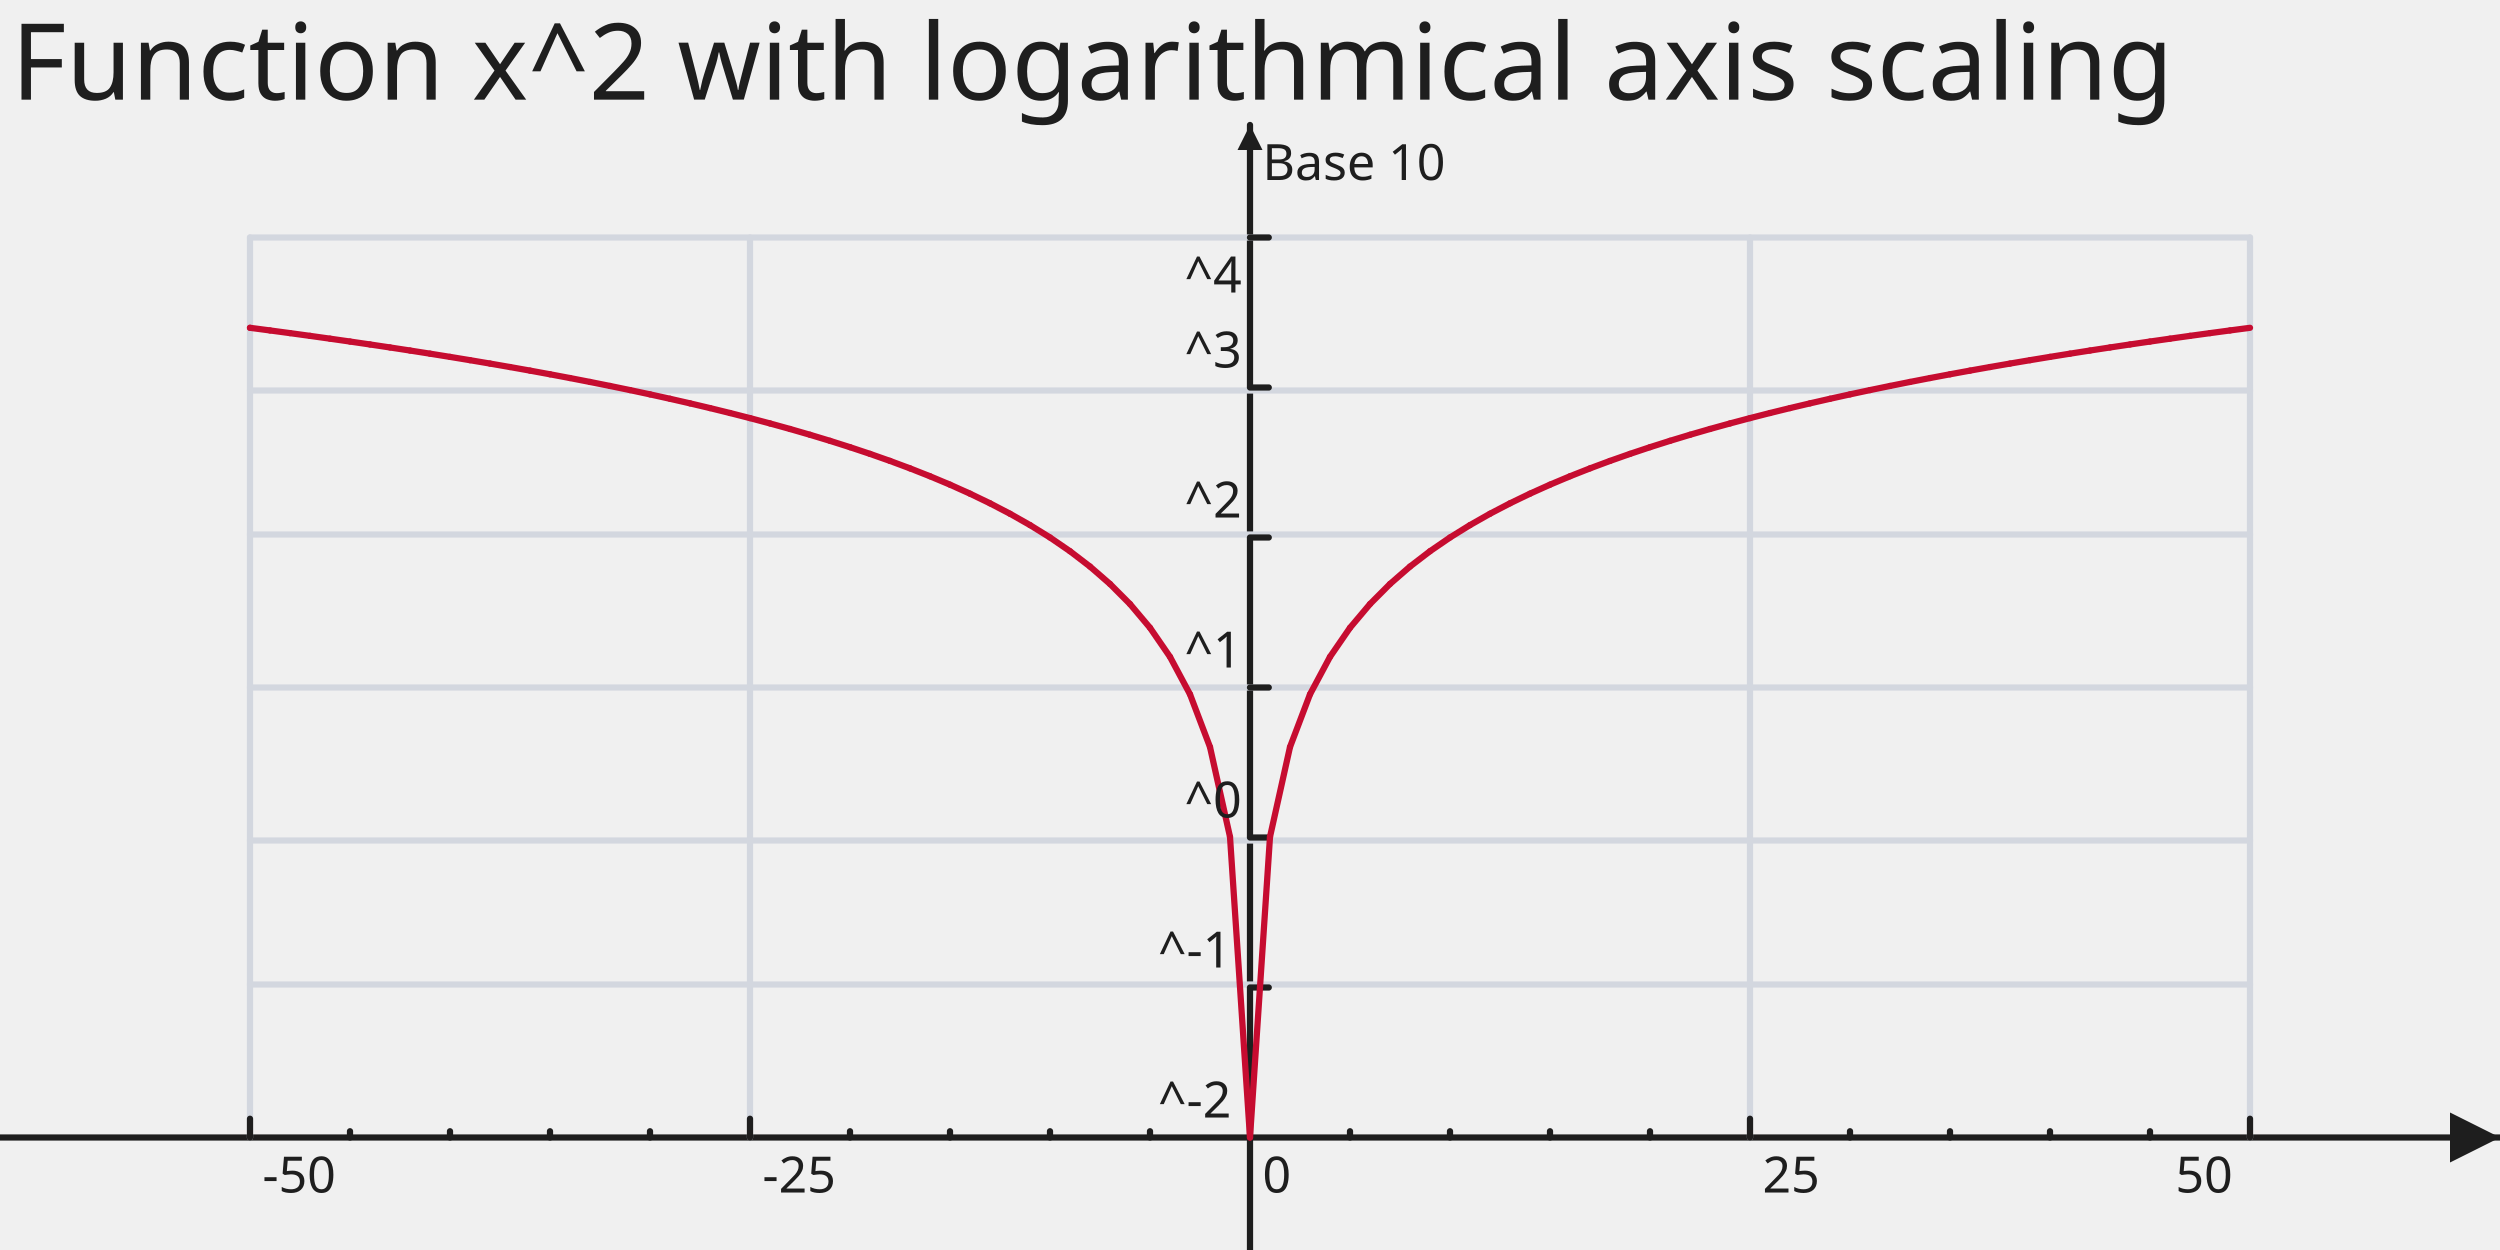
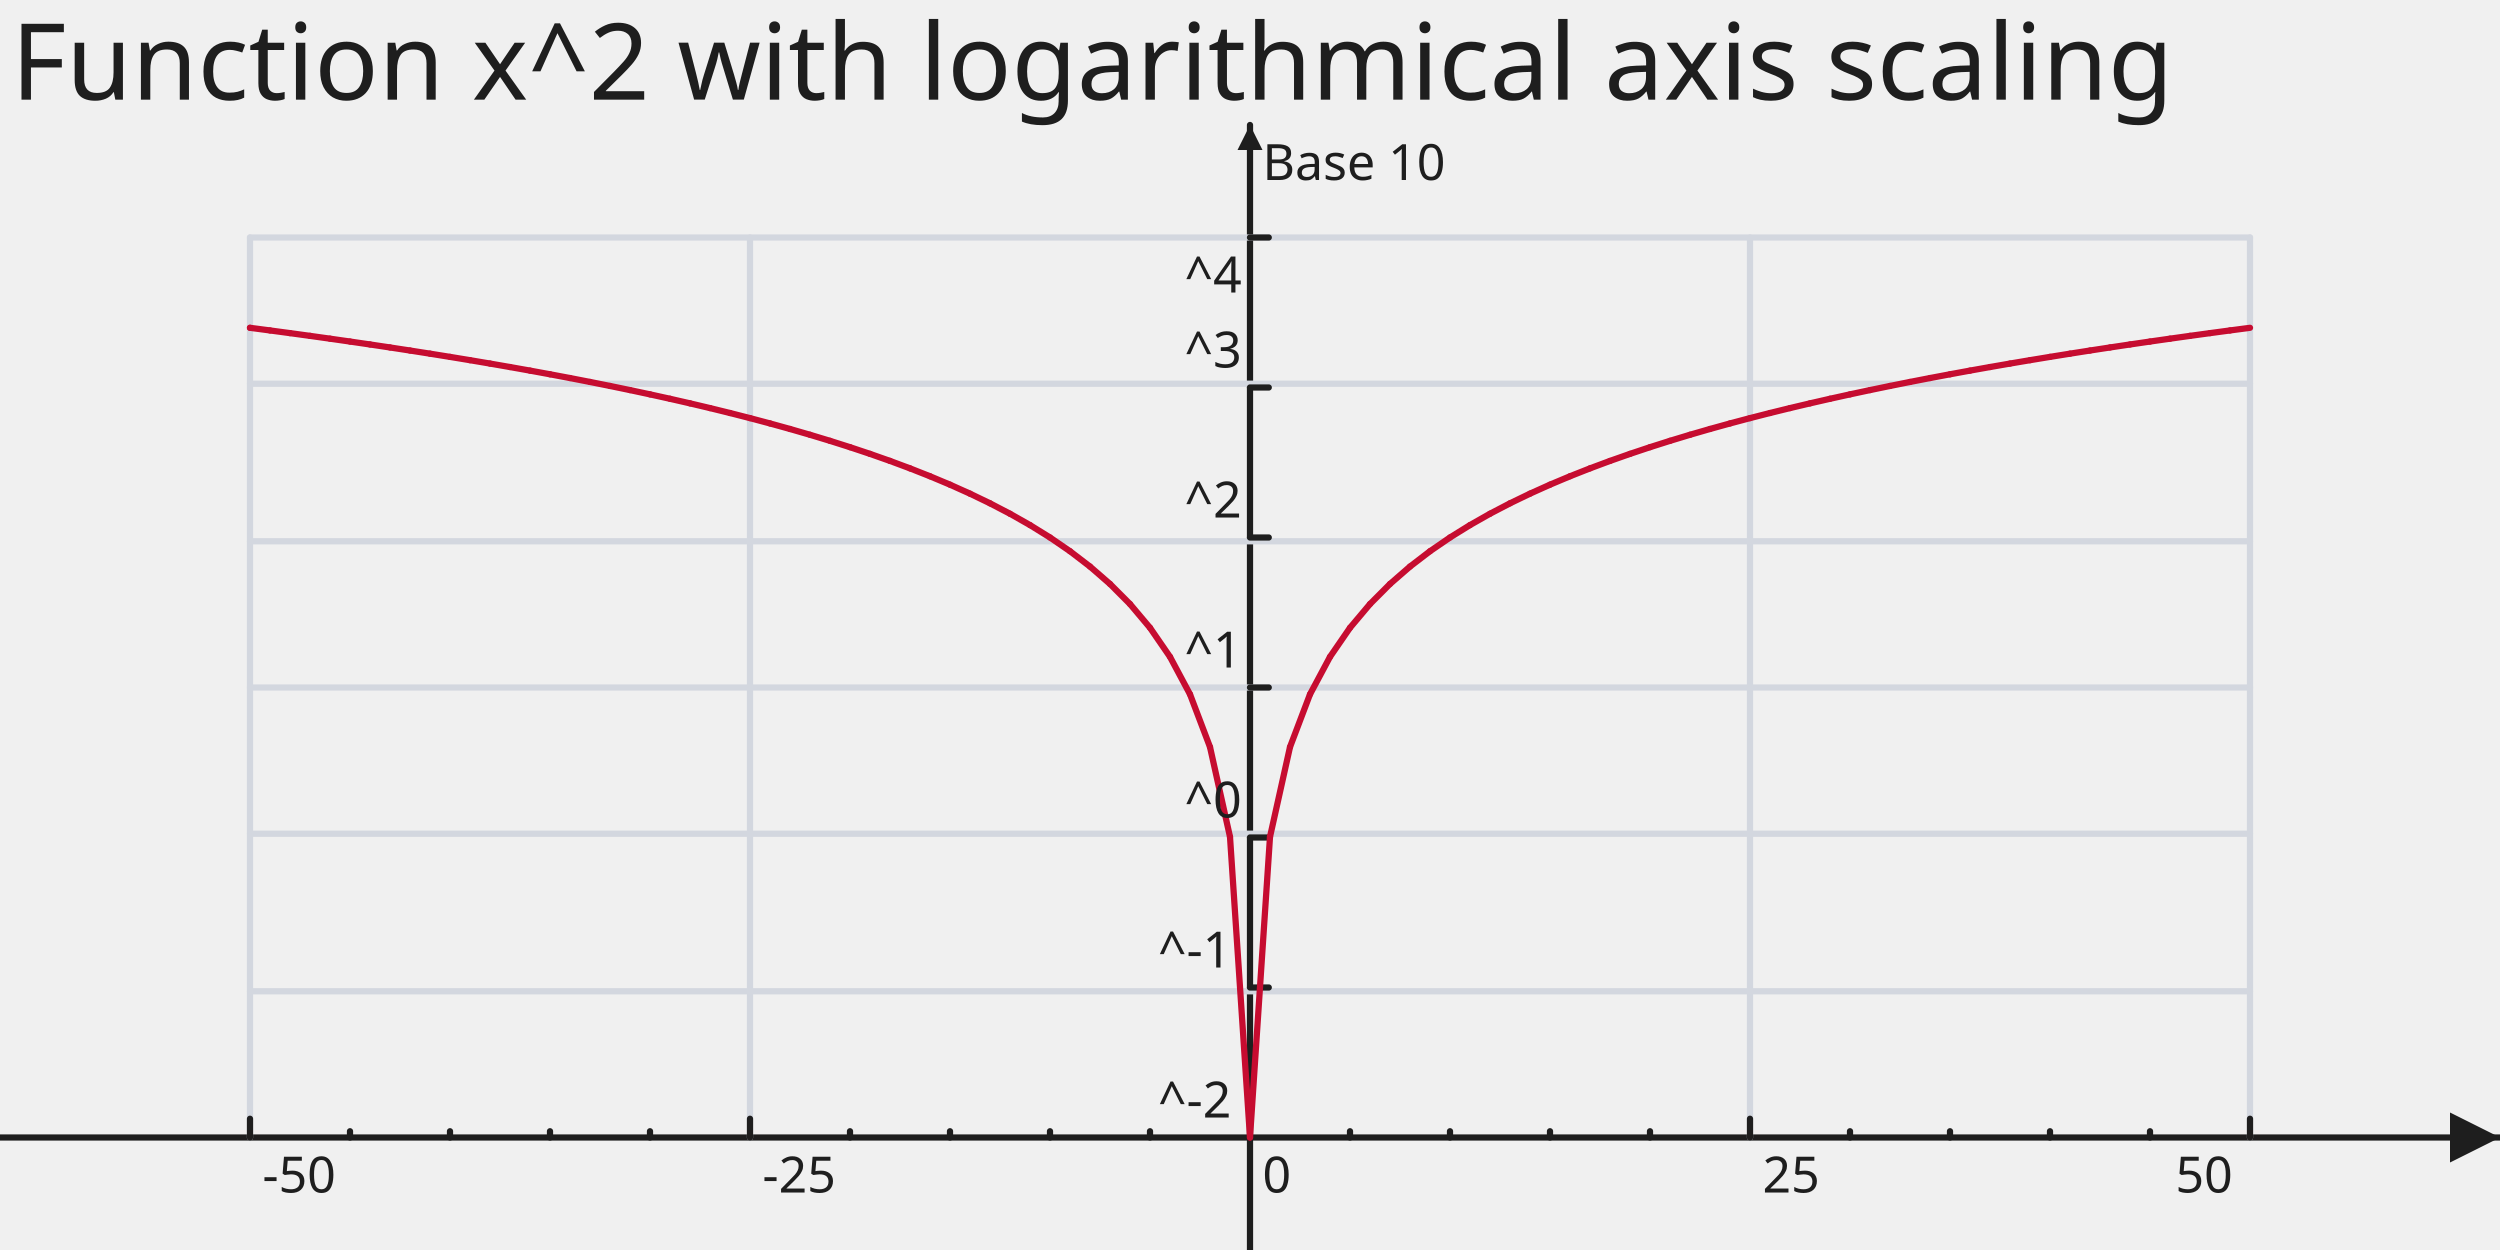
<svg xmlns="http://www.w3.org/2000/svg" width="400" height="200" version="1.0" id="ezcGraph">
  <defs />
  <g id="ezcGraphChart" color-rendering="optimizeQuality" shape-rendering="geometricPrecision" text-rendering="optimizeLegibility">
    <path d=" M 0,200 L 0,0 L 400,0 L 400,200 L 0,200 z " style="fill: #ffffff; fill-opacity: 0.00; stroke: none;" id="ezcGraphPolygon_1" />
    <path d=" M 0,20 L 0,0 L 400,0 L 400,20 L 0,20 z " style="fill: #000000; fill-opacity: 0.00; stroke: none;" id="ezcGraphPolygon_2" />
    <path d=" M 0,182 L 400,182" style="fill: none; stroke: #1e1e1e; stroke-width: 1; stroke-opacity: 1.00; stroke-linecap: round; stroke-linejoin: round;" id="ezcGraphLine_4" />
    <path d=" M 392,186 L 400,182 L 392,178 L 392,186 z " style="fill: #1e1e1e; fill-opacity: 1.00; stroke: none;" id="ezcGraphPolygon_5" />
    <path d=" M 200,200 L 200,20" style="fill: none; stroke: #1e1e1e; stroke-width: 1; stroke-opacity: 1.00; stroke-linecap: round; stroke-linejoin: round;" id="ezcGraphLine_6" />
    <path d=" M 198,24 L 200,20 L 202,24 L 198,24 z " style="fill: #1e1e1e; fill-opacity: 1.00; stroke: none;" id="ezcGraphPolygon_7" />
    <path d=" M 40,38 L 40,182" style="fill: none; stroke: #d3d7df; stroke-width: 1; stroke-opacity: 1.00; stroke-linecap: round; stroke-linejoin: round;" id="ezcGraphLine_9" />
    <path d=" M 40,179 L 40,182" style="fill: none; stroke: #1e1e1e; stroke-width: 1; stroke-opacity: 1.00; stroke-linecap: round; stroke-linejoin: round;" id="ezcGraphLine_10" />
    <path d=" M 56,38 L 56,182" style="fill: none; stroke: #000000; stroke-width: 1; stroke-opacity: 0.00; stroke-linecap: round; stroke-linejoin: round;" id="ezcGraphLine_12" />
    <path d=" M 56,181 L 56,182" style="fill: none; stroke: #1e1e1e; stroke-width: 1; stroke-opacity: 1.00; stroke-linecap: round; stroke-linejoin: round;" id="ezcGraphLine_13" />
    <path d=" M 72,38 L 72,182" style="fill: none; stroke: #000000; stroke-width: 1; stroke-opacity: 0.00; stroke-linecap: round; stroke-linejoin: round;" id="ezcGraphLine_14" />
    <path d=" M 72,181 L 72,182" style="fill: none; stroke: #1e1e1e; stroke-width: 1; stroke-opacity: 1.00; stroke-linecap: round; stroke-linejoin: round;" id="ezcGraphLine_15" />
    <path d=" M 88,38 L 88,182" style="fill: none; stroke: #000000; stroke-width: 1; stroke-opacity: 0.00; stroke-linecap: round; stroke-linejoin: round;" id="ezcGraphLine_16" />
    <path d=" M 88,181 L 88,182" style="fill: none; stroke: #1e1e1e; stroke-width: 1; stroke-opacity: 1.00; stroke-linecap: round; stroke-linejoin: round;" id="ezcGraphLine_17" />
    <path d=" M 104,38 L 104,182" style="fill: none; stroke: #000000; stroke-width: 1; stroke-opacity: 0.00; stroke-linecap: round; stroke-linejoin: round;" id="ezcGraphLine_18" />
    <path d=" M 104,181 L 104,182" style="fill: none; stroke: #1e1e1e; stroke-width: 1; stroke-opacity: 1.00; stroke-linecap: round; stroke-linejoin: round;" id="ezcGraphLine_19" />
    <path d=" M 120,38 L 120,182" style="fill: none; stroke: #d3d7df; stroke-width: 1; stroke-opacity: 1.00; stroke-linecap: round; stroke-linejoin: round;" id="ezcGraphLine_20" />
    <path d=" M 120,179 L 120,182" style="fill: none; stroke: #1e1e1e; stroke-width: 1; stroke-opacity: 1.00; stroke-linecap: round; stroke-linejoin: round;" id="ezcGraphLine_21" />
    <path d=" M 136,38 L 136,182" style="fill: none; stroke: #000000; stroke-width: 1; stroke-opacity: 0.00; stroke-linecap: round; stroke-linejoin: round;" id="ezcGraphLine_23" />
    <path d=" M 136,181 L 136,182" style="fill: none; stroke: #1e1e1e; stroke-width: 1; stroke-opacity: 1.00; stroke-linecap: round; stroke-linejoin: round;" id="ezcGraphLine_24" />
    <path d=" M 152,38 L 152,182" style="fill: none; stroke: #000000; stroke-width: 1; stroke-opacity: 0.00; stroke-linecap: round; stroke-linejoin: round;" id="ezcGraphLine_25" />
    <path d=" M 152,181 L 152,182" style="fill: none; stroke: #1e1e1e; stroke-width: 1; stroke-opacity: 1.00; stroke-linecap: round; stroke-linejoin: round;" id="ezcGraphLine_26" />
    <path d=" M 168,38 L 168,182" style="fill: none; stroke: #000000; stroke-width: 1; stroke-opacity: 0.00; stroke-linecap: round; stroke-linejoin: round;" id="ezcGraphLine_27" />
    <path d=" M 168,181 L 168,182" style="fill: none; stroke: #1e1e1e; stroke-width: 1; stroke-opacity: 1.00; stroke-linecap: round; stroke-linejoin: round;" id="ezcGraphLine_28" />
    <path d=" M 184,38 L 184,182" style="fill: none; stroke: #000000; stroke-width: 1; stroke-opacity: 0.00; stroke-linecap: round; stroke-linejoin: round;" id="ezcGraphLine_29" />
    <path d=" M 184,181 L 184,182" style="fill: none; stroke: #1e1e1e; stroke-width: 1; stroke-opacity: 1.00; stroke-linecap: round; stroke-linejoin: round;" id="ezcGraphLine_30" />
    <path d=" M 216,38 L 216,182" style="fill: none; stroke: #000000; stroke-width: 1; stroke-opacity: 0.00; stroke-linecap: round; stroke-linejoin: round;" id="ezcGraphLine_32" />
    <path d=" M 216,181 L 216,182" style="fill: none; stroke: #1e1e1e; stroke-width: 1; stroke-opacity: 1.00; stroke-linecap: round; stroke-linejoin: round;" id="ezcGraphLine_33" />
    <path d=" M 232,38 L 232,182" style="fill: none; stroke: #000000; stroke-width: 1; stroke-opacity: 0.00; stroke-linecap: round; stroke-linejoin: round;" id="ezcGraphLine_34" />
    <path d=" M 232,181 L 232,182" style="fill: none; stroke: #1e1e1e; stroke-width: 1; stroke-opacity: 1.00; stroke-linecap: round; stroke-linejoin: round;" id="ezcGraphLine_35" />
    <path d=" M 248,38 L 248,182" style="fill: none; stroke: #000000; stroke-width: 1; stroke-opacity: 0.00; stroke-linecap: round; stroke-linejoin: round;" id="ezcGraphLine_36" />
    <path d=" M 248,181 L 248,182" style="fill: none; stroke: #1e1e1e; stroke-width: 1; stroke-opacity: 1.00; stroke-linecap: round; stroke-linejoin: round;" id="ezcGraphLine_37" />
    <path d=" M 264,38 L 264,182" style="fill: none; stroke: #000000; stroke-width: 1; stroke-opacity: 0.00; stroke-linecap: round; stroke-linejoin: round;" id="ezcGraphLine_38" />
    <path d=" M 264,181 L 264,182" style="fill: none; stroke: #1e1e1e; stroke-width: 1; stroke-opacity: 1.00; stroke-linecap: round; stroke-linejoin: round;" id="ezcGraphLine_39" />
    <path d=" M 280,38 L 280,182" style="fill: none; stroke: #d3d7df; stroke-width: 1; stroke-opacity: 1.00; stroke-linecap: round; stroke-linejoin: round;" id="ezcGraphLine_40" />
    <path d=" M 280,179 L 280,182" style="fill: none; stroke: #1e1e1e; stroke-width: 1; stroke-opacity: 1.00; stroke-linecap: round; stroke-linejoin: round;" id="ezcGraphLine_41" />
    <path d=" M 296,38 L 296,182" style="fill: none; stroke: #000000; stroke-width: 1; stroke-opacity: 0.00; stroke-linecap: round; stroke-linejoin: round;" id="ezcGraphLine_43" />
    <path d=" M 296,181 L 296,182" style="fill: none; stroke: #1e1e1e; stroke-width: 1; stroke-opacity: 1.00; stroke-linecap: round; stroke-linejoin: round;" id="ezcGraphLine_44" />
    <path d=" M 312,38 L 312,182" style="fill: none; stroke: #000000; stroke-width: 1; stroke-opacity: 0.00; stroke-linecap: round; stroke-linejoin: round;" id="ezcGraphLine_45" />
    <path d=" M 312,181 L 312,182" style="fill: none; stroke: #1e1e1e; stroke-width: 1; stroke-opacity: 1.00; stroke-linecap: round; stroke-linejoin: round;" id="ezcGraphLine_46" />
    <path d=" M 328,38 L 328,182" style="fill: none; stroke: #000000; stroke-width: 1; stroke-opacity: 0.00; stroke-linecap: round; stroke-linejoin: round;" id="ezcGraphLine_47" />
    <path d=" M 328,181 L 328,182" style="fill: none; stroke: #1e1e1e; stroke-width: 1; stroke-opacity: 1.00; stroke-linecap: round; stroke-linejoin: round;" id="ezcGraphLine_48" />
    <path d=" M 344,38 L 344,182" style="fill: none; stroke: #000000; stroke-width: 1; stroke-opacity: 0.00; stroke-linecap: round; stroke-linejoin: round;" id="ezcGraphLine_49" />
    <path d=" M 344,181 L 344,182" style="fill: none; stroke: #1e1e1e; stroke-width: 1; stroke-opacity: 1.00; stroke-linecap: round; stroke-linejoin: round;" id="ezcGraphLine_50" />
    <path d=" M 360,38 L 360,182" style="fill: none; stroke: #d3d7df; stroke-width: 1; stroke-opacity: 1.00; stroke-linecap: round; stroke-linejoin: round;" id="ezcGraphLine_51" />
    <path d=" M 360,179 L 360,182" style="fill: none; stroke: #1e1e1e; stroke-width: 1; stroke-opacity: 1.00; stroke-linecap: round; stroke-linejoin: round;" id="ezcGraphLine_52" />
-     <path d=" M 40,157.52 L 360,157.52" style="fill: none; stroke: #d3d7df; stroke-width: 1; stroke-opacity: 1.00; stroke-linecap: round; stroke-linejoin: round;" id="ezcGraphLine_55" />
+     <path d=" M 40,158.6 L 360,158.6" style="fill: none; stroke: #d3d7df; stroke-width: 1; stroke-opacity: 1.00; stroke-linecap: round; stroke-linejoin: round;" id="ezcGraphLine_55" />
    <path d=" M 200,158 L 203,158" style="fill: none; stroke: #1e1e1e; stroke-width: 1; stroke-opacity: 1.00; stroke-linecap: round; stroke-linejoin: round;" id="ezcGraphLine_56" />
-     <path d=" M 40,134.48 L 360,134.48" style="fill: none; stroke: #d3d7df; stroke-width: 1; stroke-opacity: 1.00; stroke-linecap: round; stroke-linejoin: round;" id="ezcGraphLine_58" />
+     <path d=" M 40,133.4 L 360,133.4" style="fill: none; stroke: #d3d7df; stroke-width: 1; stroke-opacity: 1.00; stroke-linecap: round; stroke-linejoin: round;" id="ezcGraphLine_58" />
    <path d=" M 200,134 L 203,134" style="fill: none; stroke: #1e1e1e; stroke-width: 1; stroke-opacity: 1.00; stroke-linecap: round; stroke-linejoin: round;" id="ezcGraphLine_59" />
    <path d=" M 40,110 L 360,110" style="fill: none; stroke: #d3d7df; stroke-width: 1; stroke-opacity: 1.00; stroke-linecap: round; stroke-linejoin: round;" id="ezcGraphLine_61" />
    <path d=" M 200,110 L 203,110" style="fill: none; stroke: #1e1e1e; stroke-width: 1; stroke-opacity: 1.00; stroke-linecap: round; stroke-linejoin: round;" id="ezcGraphLine_62" />
-     <path d=" M 40,85.52 L 360,85.52" style="fill: none; stroke: #d3d7df; stroke-width: 1; stroke-opacity: 1.00; stroke-linecap: round; stroke-linejoin: round;" id="ezcGraphLine_64" />
+     <path d=" M 40,86.6 L 360,86.6" style="fill: none; stroke: #d3d7df; stroke-width: 1; stroke-opacity: 1.00; stroke-linecap: round; stroke-linejoin: round;" id="ezcGraphLine_64" />
    <path d=" M 200,86 L 203,86" style="fill: none; stroke: #1e1e1e; stroke-width: 1; stroke-opacity: 1.00; stroke-linecap: round; stroke-linejoin: round;" id="ezcGraphLine_65" />
-     <path d=" M 40,62.48 L 360,62.48" style="fill: none; stroke: #d3d7df; stroke-width: 1; stroke-opacity: 1.00; stroke-linecap: round; stroke-linejoin: round;" id="ezcGraphLine_67" />
+     <path d=" M 40,61.4 L 360,61.4" style="fill: none; stroke: #d3d7df; stroke-width: 1; stroke-opacity: 1.00; stroke-linecap: round; stroke-linejoin: round;" id="ezcGraphLine_67" />
    <path d=" M 200,62 L 203,62" style="fill: none; stroke: #1e1e1e; stroke-width: 1; stroke-opacity: 1.00; stroke-linecap: round; stroke-linejoin: round;" id="ezcGraphLine_68" />
    <path d=" M 40,38 L 360,38" style="fill: none; stroke: #d3d7df; stroke-width: 1; stroke-opacity: 1.00; stroke-linecap: round; stroke-linejoin: round;" id="ezcGraphLine_70" />
    <path d=" M 200,38 L 203,38" style="fill: none; stroke: #1e1e1e; stroke-width: 1; stroke-opacity: 1.00; stroke-linecap: round; stroke-linejoin: round;" id="ezcGraphLine_71" />
    <path d=" M 40,52.449 L 40,52.449" style="fill: none; stroke: #c60c30; stroke-width: 1; stroke-opacity: 1.00; stroke-linecap: round; stroke-linejoin: round;" id="ezcGraphLine_73" />
    <path d=" M 40,52.449 L 43.2,52.87" style="fill: none; stroke: #c60c30; stroke-width: 1; stroke-opacity: 1.00; stroke-linecap: round; stroke-linejoin: round;" id="ezcGraphLine_74" />
    <path d=" M 43.2,52.87 L 46.4,53.3" style="fill: none; stroke: #c60c30; stroke-width: 1; stroke-opacity: 1.00; stroke-linecap: round; stroke-linejoin: round;" id="ezcGraphLine_75" />
    <path d=" M 46.4,53.3 L 49.6,53.739" style="fill: none; stroke: #c60c30; stroke-width: 1; stroke-opacity: 1.00; stroke-linecap: round; stroke-linejoin: round;" id="ezcGraphLine_76" />
    <path d=" M 49.6,53.739 L 52.8,54.188" style="fill: none; stroke: #c60c30; stroke-width: 1; stroke-opacity: 1.00; stroke-linecap: round; stroke-linejoin: round;" id="ezcGraphLine_77" />
    <path d=" M 52.8,54.188 L 56,54.646" style="fill: none; stroke: #c60c30; stroke-width: 1; stroke-opacity: 1.00; stroke-linecap: round; stroke-linejoin: round;" id="ezcGraphLine_78" />
    <path d=" M 56,54.646 L 59.2,55.114" style="fill: none; stroke: #c60c30; stroke-width: 1; stroke-opacity: 1.00; stroke-linecap: round; stroke-linejoin: round;" id="ezcGraphLine_79" />
    <path d=" M 59.2,55.114 L 62.4,55.593" style="fill: none; stroke: #c60c30; stroke-width: 1; stroke-opacity: 1.00; stroke-linecap: round; stroke-linejoin: round;" id="ezcGraphLine_80" />
    <path d=" M 62.4,55.593 L 65.6,56.084" style="fill: none; stroke: #c60c30; stroke-width: 1; stroke-opacity: 1.00; stroke-linecap: round; stroke-linejoin: round;" id="ezcGraphLine_81" />
    <path d=" M 65.6,56.084 L 68.8,56.586" style="fill: none; stroke: #c60c30; stroke-width: 1; stroke-opacity: 1.00; stroke-linecap: round; stroke-linejoin: round;" id="ezcGraphLine_82" />
    <path d=" M 68.8,56.586 L 72,57.101" style="fill: none; stroke: #c60c30; stroke-width: 1; stroke-opacity: 1.00; stroke-linecap: round; stroke-linejoin: round;" id="ezcGraphLine_83" />
    <path d=" M 72,57.101 L 75.2,57.629" style="fill: none; stroke: #c60c30; stroke-width: 1; stroke-opacity: 1.00; stroke-linecap: round; stroke-linejoin: round;" id="ezcGraphLine_84" />
    <path d=" M 75.2,57.629 L 78.4,58.17" style="fill: none; stroke: #c60c30; stroke-width: 1; stroke-opacity: 1.00; stroke-linecap: round; stroke-linejoin: round;" id="ezcGraphLine_85" />
    <path d=" M 78.4,58.17 L 81.6,58.726" style="fill: none; stroke: #c60c30; stroke-width: 1; stroke-opacity: 1.00; stroke-linecap: round; stroke-linejoin: round;" id="ezcGraphLine_86" />
    <path d=" M 81.6,58.726 L 84.8,59.297" style="fill: none; stroke: #c60c30; stroke-width: 1; stroke-opacity: 1.00; stroke-linecap: round; stroke-linejoin: round;" id="ezcGraphLine_87" />
    <path d=" M 84.8,59.297 L 88,59.885" style="fill: none; stroke: #c60c30; stroke-width: 1; stroke-opacity: 1.00; stroke-linecap: round; stroke-linejoin: round;" id="ezcGraphLine_88" />
    <path d=" M 88,59.885 L 91.2,60.489" style="fill: none; stroke: #c60c30; stroke-width: 1; stroke-opacity: 1.00; stroke-linecap: round; stroke-linejoin: round;" id="ezcGraphLine_89" />
    <path d=" M 91.2,60.489 L 94.4,61.111" style="fill: none; stroke: #c60c30; stroke-width: 1; stroke-opacity: 1.00; stroke-linecap: round; stroke-linejoin: round;" id="ezcGraphLine_90" />
    <path d=" M 94.4,61.111 L 97.6,61.753" style="fill: none; stroke: #c60c30; stroke-width: 1; stroke-opacity: 1.00; stroke-linecap: round; stroke-linejoin: round;" id="ezcGraphLine_91" />
    <path d=" M 97.6,61.753 L 100.8,62.414" style="fill: none; stroke: #c60c30; stroke-width: 1; stroke-opacity: 1.00; stroke-linecap: round; stroke-linejoin: round;" id="ezcGraphLine_92" />
    <path d=" M 100.8,62.414 L 104,63.098" style="fill: none; stroke: #c60c30; stroke-width: 1; stroke-opacity: 1.00; stroke-linecap: round; stroke-linejoin: round;" id="ezcGraphLine_93" />
    <path d=" M 104,63.098 L 107.2,63.805" style="fill: none; stroke: #c60c30; stroke-width: 1; stroke-opacity: 1.00; stroke-linecap: round; stroke-linejoin: round;" id="ezcGraphLine_94" />
    <path d=" M 107.2,63.805 L 110.4,64.536" style="fill: none; stroke: #c60c30; stroke-width: 1; stroke-opacity: 1.00; stroke-linecap: round; stroke-linejoin: round;" id="ezcGraphLine_95" />
    <path d=" M 110.4,64.536 L 113.6,65.294" style="fill: none; stroke: #c60c30; stroke-width: 1; stroke-opacity: 1.00; stroke-linecap: round; stroke-linejoin: round;" id="ezcGraphLine_96" />
    <path d=" M 113.6,65.294 L 116.8,66.081" style="fill: none; stroke: #c60c30; stroke-width: 1; stroke-opacity: 1.00; stroke-linecap: round; stroke-linejoin: round;" id="ezcGraphLine_97" />
    <path d=" M 116.8,66.081 L 120,66.899" style="fill: none; stroke: #c60c30; stroke-width: 1; stroke-opacity: 1.00; stroke-linecap: round; stroke-linejoin: round;" id="ezcGraphLine_98" />
    <path d=" M 120,66.899 L 123.2,67.75" style="fill: none; stroke: #c60c30; stroke-width: 1; stroke-opacity: 1.00; stroke-linecap: round; stroke-linejoin: round;" id="ezcGraphLine_99" />
    <path d=" M 123.2,67.75 L 126.4,68.637" style="fill: none; stroke: #c60c30; stroke-width: 1; stroke-opacity: 1.00; stroke-linecap: round; stroke-linejoin: round;" id="ezcGraphLine_100" />
    <path d=" M 126.4,68.637 L 129.6,69.564" style="fill: none; stroke: #c60c30; stroke-width: 1; stroke-opacity: 1.00; stroke-linecap: round; stroke-linejoin: round;" id="ezcGraphLine_101" />
    <path d=" M 129.6,69.564 L 132.8,70.533" style="fill: none; stroke: #c60c30; stroke-width: 1; stroke-opacity: 1.00; stroke-linecap: round; stroke-linejoin: round;" id="ezcGraphLine_102" />
    <path d=" M 132.8,70.533 L 136,71.55" style="fill: none; stroke: #c60c30; stroke-width: 1; stroke-opacity: 1.00; stroke-linecap: round; stroke-linejoin: round;" id="ezcGraphLine_103" />
    <path d=" M 136,71.55 L 139.2,72.62" style="fill: none; stroke: #c60c30; stroke-width: 1; stroke-opacity: 1.00; stroke-linecap: round; stroke-linejoin: round;" id="ezcGraphLine_104" />
    <path d=" M 139.2,72.62 L 142.4,73.747" style="fill: none; stroke: #c60c30; stroke-width: 1; stroke-opacity: 1.00; stroke-linecap: round; stroke-linejoin: round;" id="ezcGraphLine_105" />
    <path d=" M 142.4,73.747 L 145.6,74.938" style="fill: none; stroke: #c60c30; stroke-width: 1; stroke-opacity: 1.00; stroke-linecap: round; stroke-linejoin: round;" id="ezcGraphLine_106" />
    <path d=" M 145.6,74.938 L 148.8,76.202" style="fill: none; stroke: #c60c30; stroke-width: 1; stroke-opacity: 1.00; stroke-linecap: round; stroke-linejoin: round;" id="ezcGraphLine_107" />
    <path d=" M 148.8,76.202 L 152,77.547" style="fill: none; stroke: #c60c30; stroke-width: 1; stroke-opacity: 1.00; stroke-linecap: round; stroke-linejoin: round;" id="ezcGraphLine_108" />
    <path d=" M 152,77.547 L 155.2,78.985" style="fill: none; stroke: #c60c30; stroke-width: 1; stroke-opacity: 1.00; stroke-linecap: round; stroke-linejoin: round;" id="ezcGraphLine_109" />
    <path d=" M 155.2,78.985 L 158.4,80.53" style="fill: none; stroke: #c60c30; stroke-width: 1; stroke-opacity: 1.00; stroke-linecap: round; stroke-linejoin: round;" id="ezcGraphLine_110" />
    <path d=" M 158.4,80.53 L 161.6,82.199" style="fill: none; stroke: #c60c30; stroke-width: 1; stroke-opacity: 1.00; stroke-linecap: round; stroke-linejoin: round;" id="ezcGraphLine_111" />
    <path d=" M 161.6,82.199 L 164.8,84.012" style="fill: none; stroke: #c60c30; stroke-width: 1; stroke-opacity: 1.00; stroke-linecap: round; stroke-linejoin: round;" id="ezcGraphLine_112" />
    <path d=" M 164.8,84.012 L 168,85.999" style="fill: none; stroke: #c60c30; stroke-width: 1; stroke-opacity: 1.00; stroke-linecap: round; stroke-linejoin: round;" id="ezcGraphLine_113" />
    <path d=" M 168,85.999 L 171.2,88.195" style="fill: none; stroke: #c60c30; stroke-width: 1; stroke-opacity: 1.00; stroke-linecap: round; stroke-linejoin: round;" id="ezcGraphLine_114" />
    <path d=" M 171.2,88.195 L 174.4,90.65" style="fill: none; stroke: #c60c30; stroke-width: 1; stroke-opacity: 1.00; stroke-linecap: round; stroke-linejoin: round;" id="ezcGraphLine_115" />
    <path d=" M 174.4,90.65 L 177.6,93.433" style="fill: none; stroke: #c60c30; stroke-width: 1; stroke-opacity: 1.00; stroke-linecap: round; stroke-linejoin: round;" id="ezcGraphLine_116" />
    <path d=" M 177.6,93.433 L 180.8,96.646" style="fill: none; stroke: #c60c30; stroke-width: 1; stroke-opacity: 1.00; stroke-linecap: round; stroke-linejoin: round;" id="ezcGraphLine_117" />
    <path d=" M 180.8,96.646 L 184,100.445" style="fill: none; stroke: #c60c30; stroke-width: 1; stroke-opacity: 1.00; stroke-linecap: round; stroke-linejoin: round;" id="ezcGraphLine_118" />
    <path d=" M 184,100.445 L 187.2,105.095" style="fill: none; stroke: #c60c30; stroke-width: 1; stroke-opacity: 1.00; stroke-linecap: round; stroke-linejoin: round;" id="ezcGraphLine_119" />
    <path d=" M 187.2,105.095 L 190.4,111.087" style="fill: none; stroke: #c60c30; stroke-width: 1; stroke-opacity: 1.00; stroke-linecap: round; stroke-linejoin: round;" id="ezcGraphLine_120" />
    <path d=" M 190.4,111.087 L 193.6,119.525" style="fill: none; stroke: #c60c30; stroke-width: 1; stroke-opacity: 1.00; stroke-linecap: round; stroke-linejoin: round;" id="ezcGraphLine_121" />
    <path d=" M 193.6,119.525 L 196.8,133.896" style="fill: none; stroke: #c60c30; stroke-width: 1; stroke-opacity: 1.00; stroke-linecap: round; stroke-linejoin: round;" id="ezcGraphLine_122" />
    <path d=" M 196.8,133.896 L 200,182" style="fill: none; stroke: #c60c30; stroke-width: 1; stroke-opacity: 1.00; stroke-linecap: round; stroke-linejoin: round;" id="ezcGraphLine_123" />
    <path d=" M 200,182 L 203.2,133.896" style="fill: none; stroke: #c60c30; stroke-width: 1; stroke-opacity: 1.00; stroke-linecap: round; stroke-linejoin: round;" id="ezcGraphLine_124" />
    <path d=" M 203.2,133.896 L 206.4,119.525" style="fill: none; stroke: #c60c30; stroke-width: 1; stroke-opacity: 1.00; stroke-linecap: round; stroke-linejoin: round;" id="ezcGraphLine_125" />
    <path d=" M 206.4,119.525 L 209.6,111.087" style="fill: none; stroke: #c60c30; stroke-width: 1; stroke-opacity: 1.00; stroke-linecap: round; stroke-linejoin: round;" id="ezcGraphLine_126" />
    <path d=" M 209.6,111.087 L 212.8,105.095" style="fill: none; stroke: #c60c30; stroke-width: 1; stroke-opacity: 1.00; stroke-linecap: round; stroke-linejoin: round;" id="ezcGraphLine_127" />
    <path d=" M 212.8,105.095 L 216,100.445" style="fill: none; stroke: #c60c30; stroke-width: 1; stroke-opacity: 1.00; stroke-linecap: round; stroke-linejoin: round;" id="ezcGraphLine_128" />
    <path d=" M 216,100.445 L 219.2,96.646" style="fill: none; stroke: #c60c30; stroke-width: 1; stroke-opacity: 1.00; stroke-linecap: round; stroke-linejoin: round;" id="ezcGraphLine_129" />
    <path d=" M 219.2,96.646 L 222.4,93.433" style="fill: none; stroke: #c60c30; stroke-width: 1; stroke-opacity: 1.00; stroke-linecap: round; stroke-linejoin: round;" id="ezcGraphLine_130" />
    <path d=" M 222.4,93.433 L 225.6,90.65" style="fill: none; stroke: #c60c30; stroke-width: 1; stroke-opacity: 1.00; stroke-linecap: round; stroke-linejoin: round;" id="ezcGraphLine_131" />
    <path d=" M 225.6,90.65 L 228.8,88.195" style="fill: none; stroke: #c60c30; stroke-width: 1; stroke-opacity: 1.00; stroke-linecap: round; stroke-linejoin: round;" id="ezcGraphLine_132" />
    <path d=" M 228.8,88.195 L 232,85.999" style="fill: none; stroke: #c60c30; stroke-width: 1; stroke-opacity: 1.00; stroke-linecap: round; stroke-linejoin: round;" id="ezcGraphLine_133" />
    <path d=" M 232,85.999 L 235.2,84.012" style="fill: none; stroke: #c60c30; stroke-width: 1; stroke-opacity: 1.00; stroke-linecap: round; stroke-linejoin: round;" id="ezcGraphLine_134" />
    <path d=" M 235.2,84.012 L 238.4,82.199" style="fill: none; stroke: #c60c30; stroke-width: 1; stroke-opacity: 1.00; stroke-linecap: round; stroke-linejoin: round;" id="ezcGraphLine_135" />
    <path d=" M 238.4,82.199 L 241.6,80.53" style="fill: none; stroke: #c60c30; stroke-width: 1; stroke-opacity: 1.00; stroke-linecap: round; stroke-linejoin: round;" id="ezcGraphLine_136" />
    <path d=" M 241.6,80.53 L 244.8,78.985" style="fill: none; stroke: #c60c30; stroke-width: 1; stroke-opacity: 1.00; stroke-linecap: round; stroke-linejoin: round;" id="ezcGraphLine_137" />
    <path d=" M 244.8,78.985 L 248,77.547" style="fill: none; stroke: #c60c30; stroke-width: 1; stroke-opacity: 1.00; stroke-linecap: round; stroke-linejoin: round;" id="ezcGraphLine_138" />
    <path d=" M 248,77.547 L 251.2,76.202" style="fill: none; stroke: #c60c30; stroke-width: 1; stroke-opacity: 1.00; stroke-linecap: round; stroke-linejoin: round;" id="ezcGraphLine_139" />
    <path d=" M 251.2,76.202 L 254.4,74.938" style="fill: none; stroke: #c60c30; stroke-width: 1; stroke-opacity: 1.00; stroke-linecap: round; stroke-linejoin: round;" id="ezcGraphLine_140" />
    <path d=" M 254.4,74.938 L 257.6,73.747" style="fill: none; stroke: #c60c30; stroke-width: 1; stroke-opacity: 1.00; stroke-linecap: round; stroke-linejoin: round;" id="ezcGraphLine_141" />
    <path d=" M 257.6,73.747 L 260.8,72.62" style="fill: none; stroke: #c60c30; stroke-width: 1; stroke-opacity: 1.00; stroke-linecap: round; stroke-linejoin: round;" id="ezcGraphLine_142" />
    <path d=" M 260.8,72.62 L 264,71.55" style="fill: none; stroke: #c60c30; stroke-width: 1; stroke-opacity: 1.00; stroke-linecap: round; stroke-linejoin: round;" id="ezcGraphLine_143" />
    <path d=" M 264,71.55 L 267.2,70.533" style="fill: none; stroke: #c60c30; stroke-width: 1; stroke-opacity: 1.00; stroke-linecap: round; stroke-linejoin: round;" id="ezcGraphLine_144" />
    <path d=" M 267.2,70.533 L 270.4,69.564" style="fill: none; stroke: #c60c30; stroke-width: 1; stroke-opacity: 1.00; stroke-linecap: round; stroke-linejoin: round;" id="ezcGraphLine_145" />
    <path d=" M 270.4,69.564 L 273.6,68.637" style="fill: none; stroke: #c60c30; stroke-width: 1; stroke-opacity: 1.00; stroke-linecap: round; stroke-linejoin: round;" id="ezcGraphLine_146" />
    <path d=" M 273.6,68.637 L 276.8,67.75" style="fill: none; stroke: #c60c30; stroke-width: 1; stroke-opacity: 1.00; stroke-linecap: round; stroke-linejoin: round;" id="ezcGraphLine_147" />
    <path d=" M 276.8,67.75 L 280,66.899" style="fill: none; stroke: #c60c30; stroke-width: 1; stroke-opacity: 1.00; stroke-linecap: round; stroke-linejoin: round;" id="ezcGraphLine_148" />
    <path d=" M 280,66.899 L 283.2,66.081" style="fill: none; stroke: #c60c30; stroke-width: 1; stroke-opacity: 1.00; stroke-linecap: round; stroke-linejoin: round;" id="ezcGraphLine_149" />
    <path d=" M 283.2,66.081 L 286.4,65.294" style="fill: none; stroke: #c60c30; stroke-width: 1; stroke-opacity: 1.00; stroke-linecap: round; stroke-linejoin: round;" id="ezcGraphLine_150" />
    <path d=" M 286.4,65.294 L 289.6,64.536" style="fill: none; stroke: #c60c30; stroke-width: 1; stroke-opacity: 1.00; stroke-linecap: round; stroke-linejoin: round;" id="ezcGraphLine_151" />
    <path d=" M 289.6,64.536 L 292.8,63.805" style="fill: none; stroke: #c60c30; stroke-width: 1; stroke-opacity: 1.00; stroke-linecap: round; stroke-linejoin: round;" id="ezcGraphLine_152" />
    <path d=" M 292.8,63.805 L 296,63.098" style="fill: none; stroke: #c60c30; stroke-width: 1; stroke-opacity: 1.00; stroke-linecap: round; stroke-linejoin: round;" id="ezcGraphLine_153" />
    <path d=" M 296,63.098 L 299.2,62.414" style="fill: none; stroke: #c60c30; stroke-width: 1; stroke-opacity: 1.00; stroke-linecap: round; stroke-linejoin: round;" id="ezcGraphLine_154" />
    <path d=" M 299.2,62.414 L 302.4,61.753" style="fill: none; stroke: #c60c30; stroke-width: 1; stroke-opacity: 1.00; stroke-linecap: round; stroke-linejoin: round;" id="ezcGraphLine_155" />
    <path d=" M 302.4,61.753 L 305.6,61.111" style="fill: none; stroke: #c60c30; stroke-width: 1; stroke-opacity: 1.00; stroke-linecap: round; stroke-linejoin: round;" id="ezcGraphLine_156" />
    <path d=" M 305.6,61.111 L 308.8,60.489" style="fill: none; stroke: #c60c30; stroke-width: 1; stroke-opacity: 1.00; stroke-linecap: round; stroke-linejoin: round;" id="ezcGraphLine_157" />
    <path d=" M 308.8,60.489 L 312,59.885" style="fill: none; stroke: #c60c30; stroke-width: 1; stroke-opacity: 1.00; stroke-linecap: round; stroke-linejoin: round;" id="ezcGraphLine_158" />
    <path d=" M 312,59.885 L 315.2,59.297" style="fill: none; stroke: #c60c30; stroke-width: 1; stroke-opacity: 1.00; stroke-linecap: round; stroke-linejoin: round;" id="ezcGraphLine_159" />
    <path d=" M 315.2,59.297 L 318.4,58.726" style="fill: none; stroke: #c60c30; stroke-width: 1; stroke-opacity: 1.00; stroke-linecap: round; stroke-linejoin: round;" id="ezcGraphLine_160" />
    <path d=" M 318.4,58.726 L 321.6,58.17" style="fill: none; stroke: #c60c30; stroke-width: 1; stroke-opacity: 1.00; stroke-linecap: round; stroke-linejoin: round;" id="ezcGraphLine_161" />
    <path d=" M 321.6,58.17 L 324.8,57.629" style="fill: none; stroke: #c60c30; stroke-width: 1; stroke-opacity: 1.00; stroke-linecap: round; stroke-linejoin: round;" id="ezcGraphLine_162" />
    <path d=" M 324.8,57.629 L 328,57.101" style="fill: none; stroke: #c60c30; stroke-width: 1; stroke-opacity: 1.00; stroke-linecap: round; stroke-linejoin: round;" id="ezcGraphLine_163" />
    <path d=" M 328,57.101 L 331.2,56.586" style="fill: none; stroke: #c60c30; stroke-width: 1; stroke-opacity: 1.00; stroke-linecap: round; stroke-linejoin: round;" id="ezcGraphLine_164" />
    <path d=" M 331.2,56.586 L 334.4,56.084" style="fill: none; stroke: #c60c30; stroke-width: 1; stroke-opacity: 1.00; stroke-linecap: round; stroke-linejoin: round;" id="ezcGraphLine_165" />
    <path d=" M 334.4,56.084 L 337.6,55.593" style="fill: none; stroke: #c60c30; stroke-width: 1; stroke-opacity: 1.00; stroke-linecap: round; stroke-linejoin: round;" id="ezcGraphLine_166" />
    <path d=" M 337.6,55.593 L 340.8,55.114" style="fill: none; stroke: #c60c30; stroke-width: 1; stroke-opacity: 1.00; stroke-linecap: round; stroke-linejoin: round;" id="ezcGraphLine_167" />
    <path d=" M 340.8,55.114 L 344,54.646" style="fill: none; stroke: #c60c30; stroke-width: 1; stroke-opacity: 1.00; stroke-linecap: round; stroke-linejoin: round;" id="ezcGraphLine_168" />
    <path d=" M 344,54.646 L 347.2,54.188" style="fill: none; stroke: #c60c30; stroke-width: 1; stroke-opacity: 1.00; stroke-linecap: round; stroke-linejoin: round;" id="ezcGraphLine_169" />
    <path d=" M 347.2,54.188 L 350.4,53.739" style="fill: none; stroke: #c60c30; stroke-width: 1; stroke-opacity: 1.00; stroke-linecap: round; stroke-linejoin: round;" id="ezcGraphLine_170" />
    <path d=" M 350.4,53.739 L 353.6,53.3" style="fill: none; stroke: #c60c30; stroke-width: 1; stroke-opacity: 1.00; stroke-linecap: round; stroke-linejoin: round;" id="ezcGraphLine_171" />
    <path d=" M 353.6,53.3 L 356.8,52.87" style="fill: none; stroke: #c60c30; stroke-width: 1; stroke-opacity: 1.00; stroke-linecap: round; stroke-linejoin: round;" id="ezcGraphLine_172" />
    <path d=" M 356.8,52.87 L 360,52.449" style="fill: none; stroke: #c60c30; stroke-width: 1; stroke-opacity: 1.00; stroke-linecap: round; stroke-linejoin: round;" id="ezcGraphLine_173" />
    <g id="ezcGraphTextBox_3">
      <path d=" M 1.28,19.5 L 1.28,1 L 399.22,1 L 399.22,19.5 L 1.28,19.5 z " style="fill: #ffffff; fill-opacity: 0.00; stroke: none;" id="ezcGraphPolygon_174" />
      <text id="ezcGraphTextBox_3_text" x="1.78" text-length="396.44px" y="15.95" style="font-size: 17px; font-family: sans-serif; fill: #1e1e1e; fill-opacity: 1.00; stroke: none;">Function x^2 with logarithmical axis scaling</text>
    </g>
    <g id="ezcGraphTextBox_8">
      <path d=" M 201.5,31 L 201.5,21.5 L 232.68,21.5 L 232.68,31 L 201.5,31 z " style="fill: #ffffff; fill-opacity: 0.00; stroke: none;" id="ezcGraphPolygon_175" />
      <text id="ezcGraphTextBox_8_text" x="202" text-length="29.68px" y="28.8" style="font-size: 8px; font-family: sans-serif; fill: #1e1e1e; fill-opacity: 1.00; stroke: none;">Base 10</text>
    </g>
    <g id="ezcGraphTextBox_11">
      <path d=" M 41.5,193 L 41.5,183.5 L 57.88,183.5 L 57.88,193 L 41.5,193 z " style="fill: #ffffff; fill-opacity: 0.00; stroke: none;" id="ezcGraphPolygon_176" />
      <text id="ezcGraphTextBox_11_text" x="42" text-length="14.88px" y="190.8" style="font-size: 8px; font-family: sans-serif; fill: #1e1e1e; fill-opacity: 1.00; stroke: none;">-50</text>
    </g>
    <g id="ezcGraphTextBox_22">
      <path d=" M 121.5,193 L 121.5,183.5 L 137.88,183.5 L 137.88,193 L 121.5,193 z " style="fill: #ffffff; fill-opacity: 0.00; stroke: none;" id="ezcGraphPolygon_177" />
      <text id="ezcGraphTextBox_22_text" x="122" text-length="14.88px" y="190.8" style="font-size: 8px; font-family: sans-serif; fill: #1e1e1e; fill-opacity: 1.00; stroke: none;">-25</text>
    </g>
    <g id="ezcGraphTextBox_31">
      <path d=" M 201.5,193 L 201.5,183.5 L 207.96,183.5 L 207.96,193 L 201.5,193 z " style="fill: #ffffff; fill-opacity: 0.00; stroke: none;" id="ezcGraphPolygon_178" />
      <text id="ezcGraphTextBox_31_text" x="202" text-length="4.96px" y="190.8" style="font-size: 8px; font-family: sans-serif; fill: #1e1e1e; fill-opacity: 1.00; stroke: none;">0</text>
    </g>
    <g id="ezcGraphTextBox_42">
      <path d=" M 281.5,193 L 281.5,183.5 L 292.92,183.5 L 292.92,193 L 281.5,193 z " style="fill: #ffffff; fill-opacity: 0.00; stroke: none;" id="ezcGraphPolygon_179" />
      <text id="ezcGraphTextBox_42_text" x="282" text-length="9.92px" y="190.8" style="font-size: 8px; font-family: sans-serif; fill: #1e1e1e; fill-opacity: 1.00; stroke: none;">25</text>
    </g>
    <g id="ezcGraphTextBox_53">
      <path d=" M 347.58,193 L 347.58,183.5 L 359,183.5 L 359,193 L 347.58,193 z " style="fill: #ffffff; fill-opacity: 0.00; stroke: none;" id="ezcGraphPolygon_180" />
      <text id="ezcGraphTextBox_53_text" x="348.08" text-length="9.92px" y="190.8" style="font-size: 8px; font-family: sans-serif; fill: #1e1e1e; fill-opacity: 1.00; stroke: none;">50</text>
    </g>
    <g id="ezcGraphTextBox_54">
      <path d=" M 184.78,181 L 184.78,171.5 L 199,171.5 L 199,181 L 184.78,181 z " style="fill: #ffffff; fill-opacity: 0.00; stroke: none;" id="ezcGraphPolygon_181" />
      <text id="ezcGraphTextBox_54_text" x="185.28" text-length="12.72px" y="178.8" style="font-size: 8px; font-family: sans-serif; fill: #1e1e1e; fill-opacity: 1.00; stroke: none;">^-2</text>
    </g>
    <g id="ezcGraphTextBox_57">
      <path d=" M 184.78,157 L 184.78,147.5 L 199,147.5 L 199,157 L 184.78,157 z " style="fill: #ffffff; fill-opacity: 0.00; stroke: none;" id="ezcGraphPolygon_182" />
      <text id="ezcGraphTextBox_57_text" x="185.28" text-length="12.72px" y="154.8" style="font-size: 8px; font-family: sans-serif; fill: #1e1e1e; fill-opacity: 1.00; stroke: none;">^-1</text>
    </g>
    <g id="ezcGraphTextBox_60">
      <path d=" M 189.02,133 L 189.02,123.5 L 199,123.5 L 199,133 L 189.02,133 z " style="fill: #ffffff; fill-opacity: 0.00; stroke: none;" id="ezcGraphPolygon_183" />
      <text id="ezcGraphTextBox_60_text" x="189.52" text-length="8.48px" y="130.8" style="font-size: 8px; font-family: sans-serif; fill: #1e1e1e; fill-opacity: 1.00; stroke: none;">^0</text>
    </g>
    <g id="ezcGraphTextBox_63">
      <path d=" M 189.02,109 L 189.02,99.5 L 199,99.5 L 199,109 L 189.02,109 z " style="fill: #ffffff; fill-opacity: 0.00; stroke: none;" id="ezcGraphPolygon_184" />
      <text id="ezcGraphTextBox_63_text" x="189.52" text-length="8.48px" y="106.8" style="font-size: 8px; font-family: sans-serif; fill: #1e1e1e; fill-opacity: 1.00; stroke: none;">^1</text>
    </g>
    <g id="ezcGraphTextBox_66">
      <path d=" M 189.02,85 L 189.02,75.5 L 199,75.5 L 199,85 L 189.02,85 z " style="fill: #ffffff; fill-opacity: 0.00; stroke: none;" id="ezcGraphPolygon_185" />
      <text id="ezcGraphTextBox_66_text" x="189.52" text-length="8.48px" y="82.8" style="font-size: 8px; font-family: sans-serif; fill: #1e1e1e; fill-opacity: 1.00; stroke: none;">^2</text>
    </g>
    <g id="ezcGraphTextBox_69">
      <path d=" M 189.02,61 L 189.02,51.5 L 199,51.5 L 199,61 L 189.02,61 z " style="fill: #ffffff; fill-opacity: 0.00; stroke: none;" id="ezcGraphPolygon_186" />
      <text id="ezcGraphTextBox_69_text" x="189.52" text-length="8.48px" y="58.8" style="font-size: 8px; font-family: sans-serif; fill: #1e1e1e; fill-opacity: 1.00; stroke: none;">^3</text>
    </g>
    <g id="ezcGraphTextBox_72">
      <path d=" M 189.02,49 L 189.02,39.5 L 199,39.5 L 199,49 L 189.02,49 z " style="fill: #ffffff; fill-opacity: 0.00; stroke: none;" id="ezcGraphPolygon_187" />
      <text id="ezcGraphTextBox_72_text" x="189.52" text-length="8.48px" y="46.8" style="font-size: 8px; font-family: sans-serif; fill: #1e1e1e; fill-opacity: 1.00; stroke: none;">^4</text>
    </g>
  </g>
</svg>
